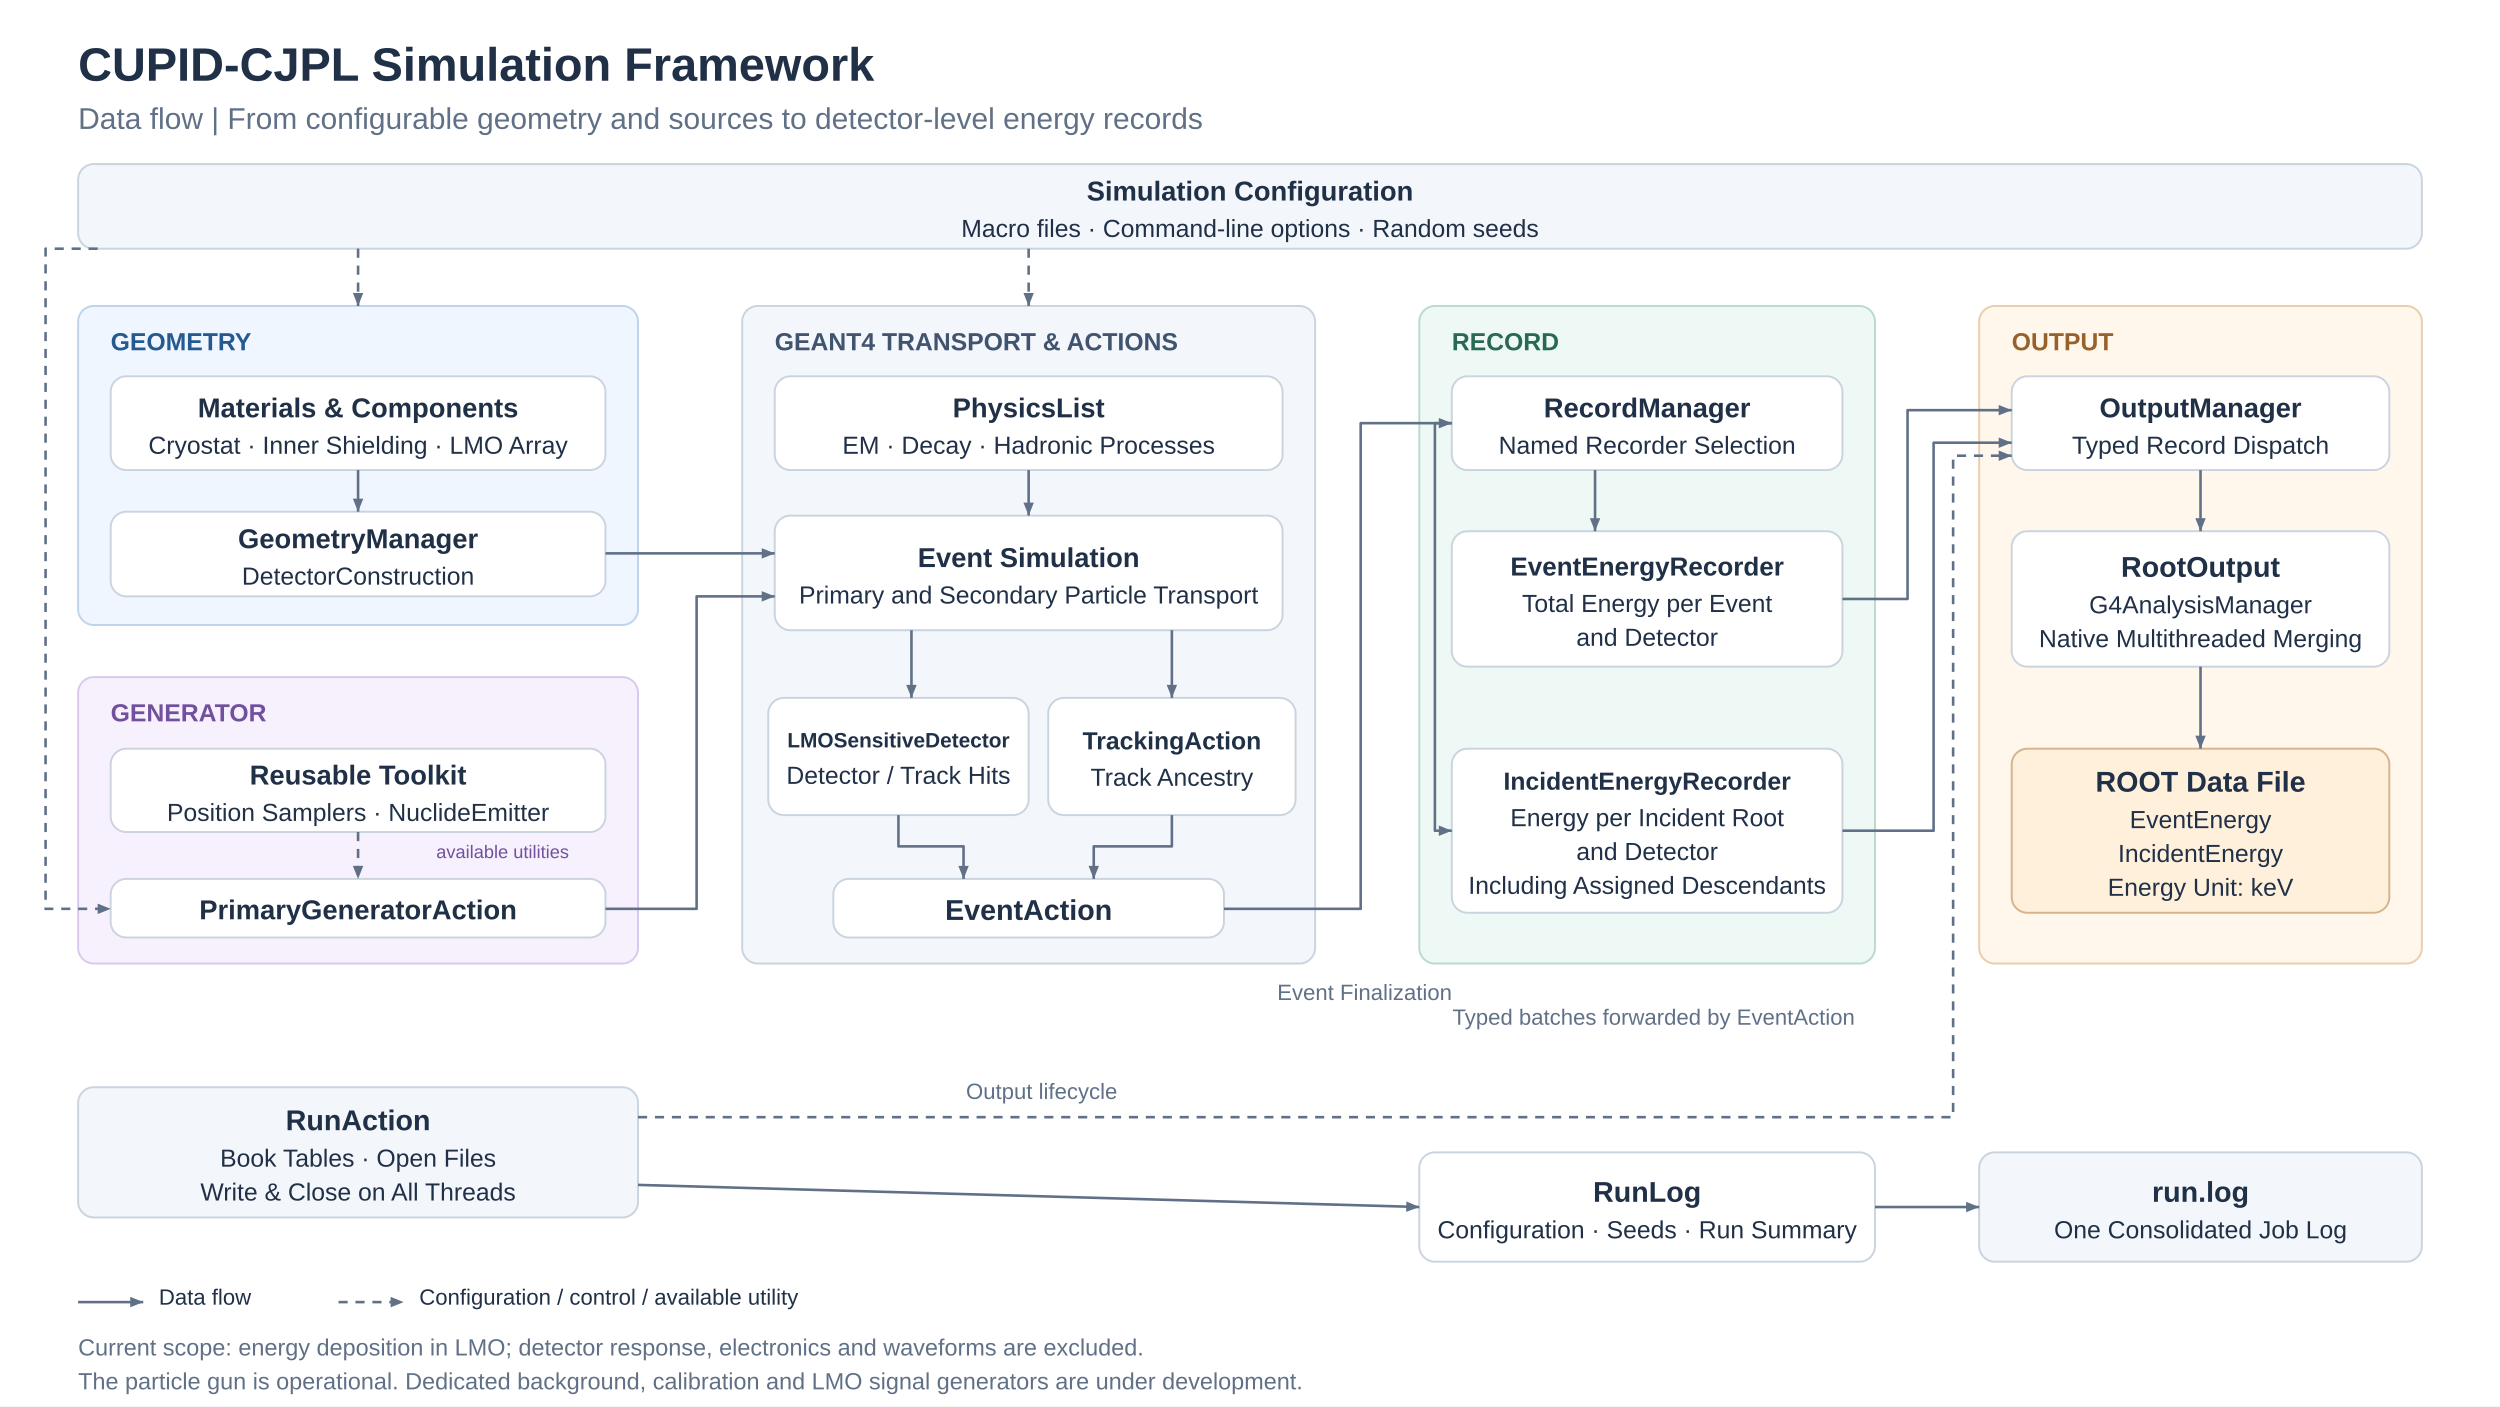
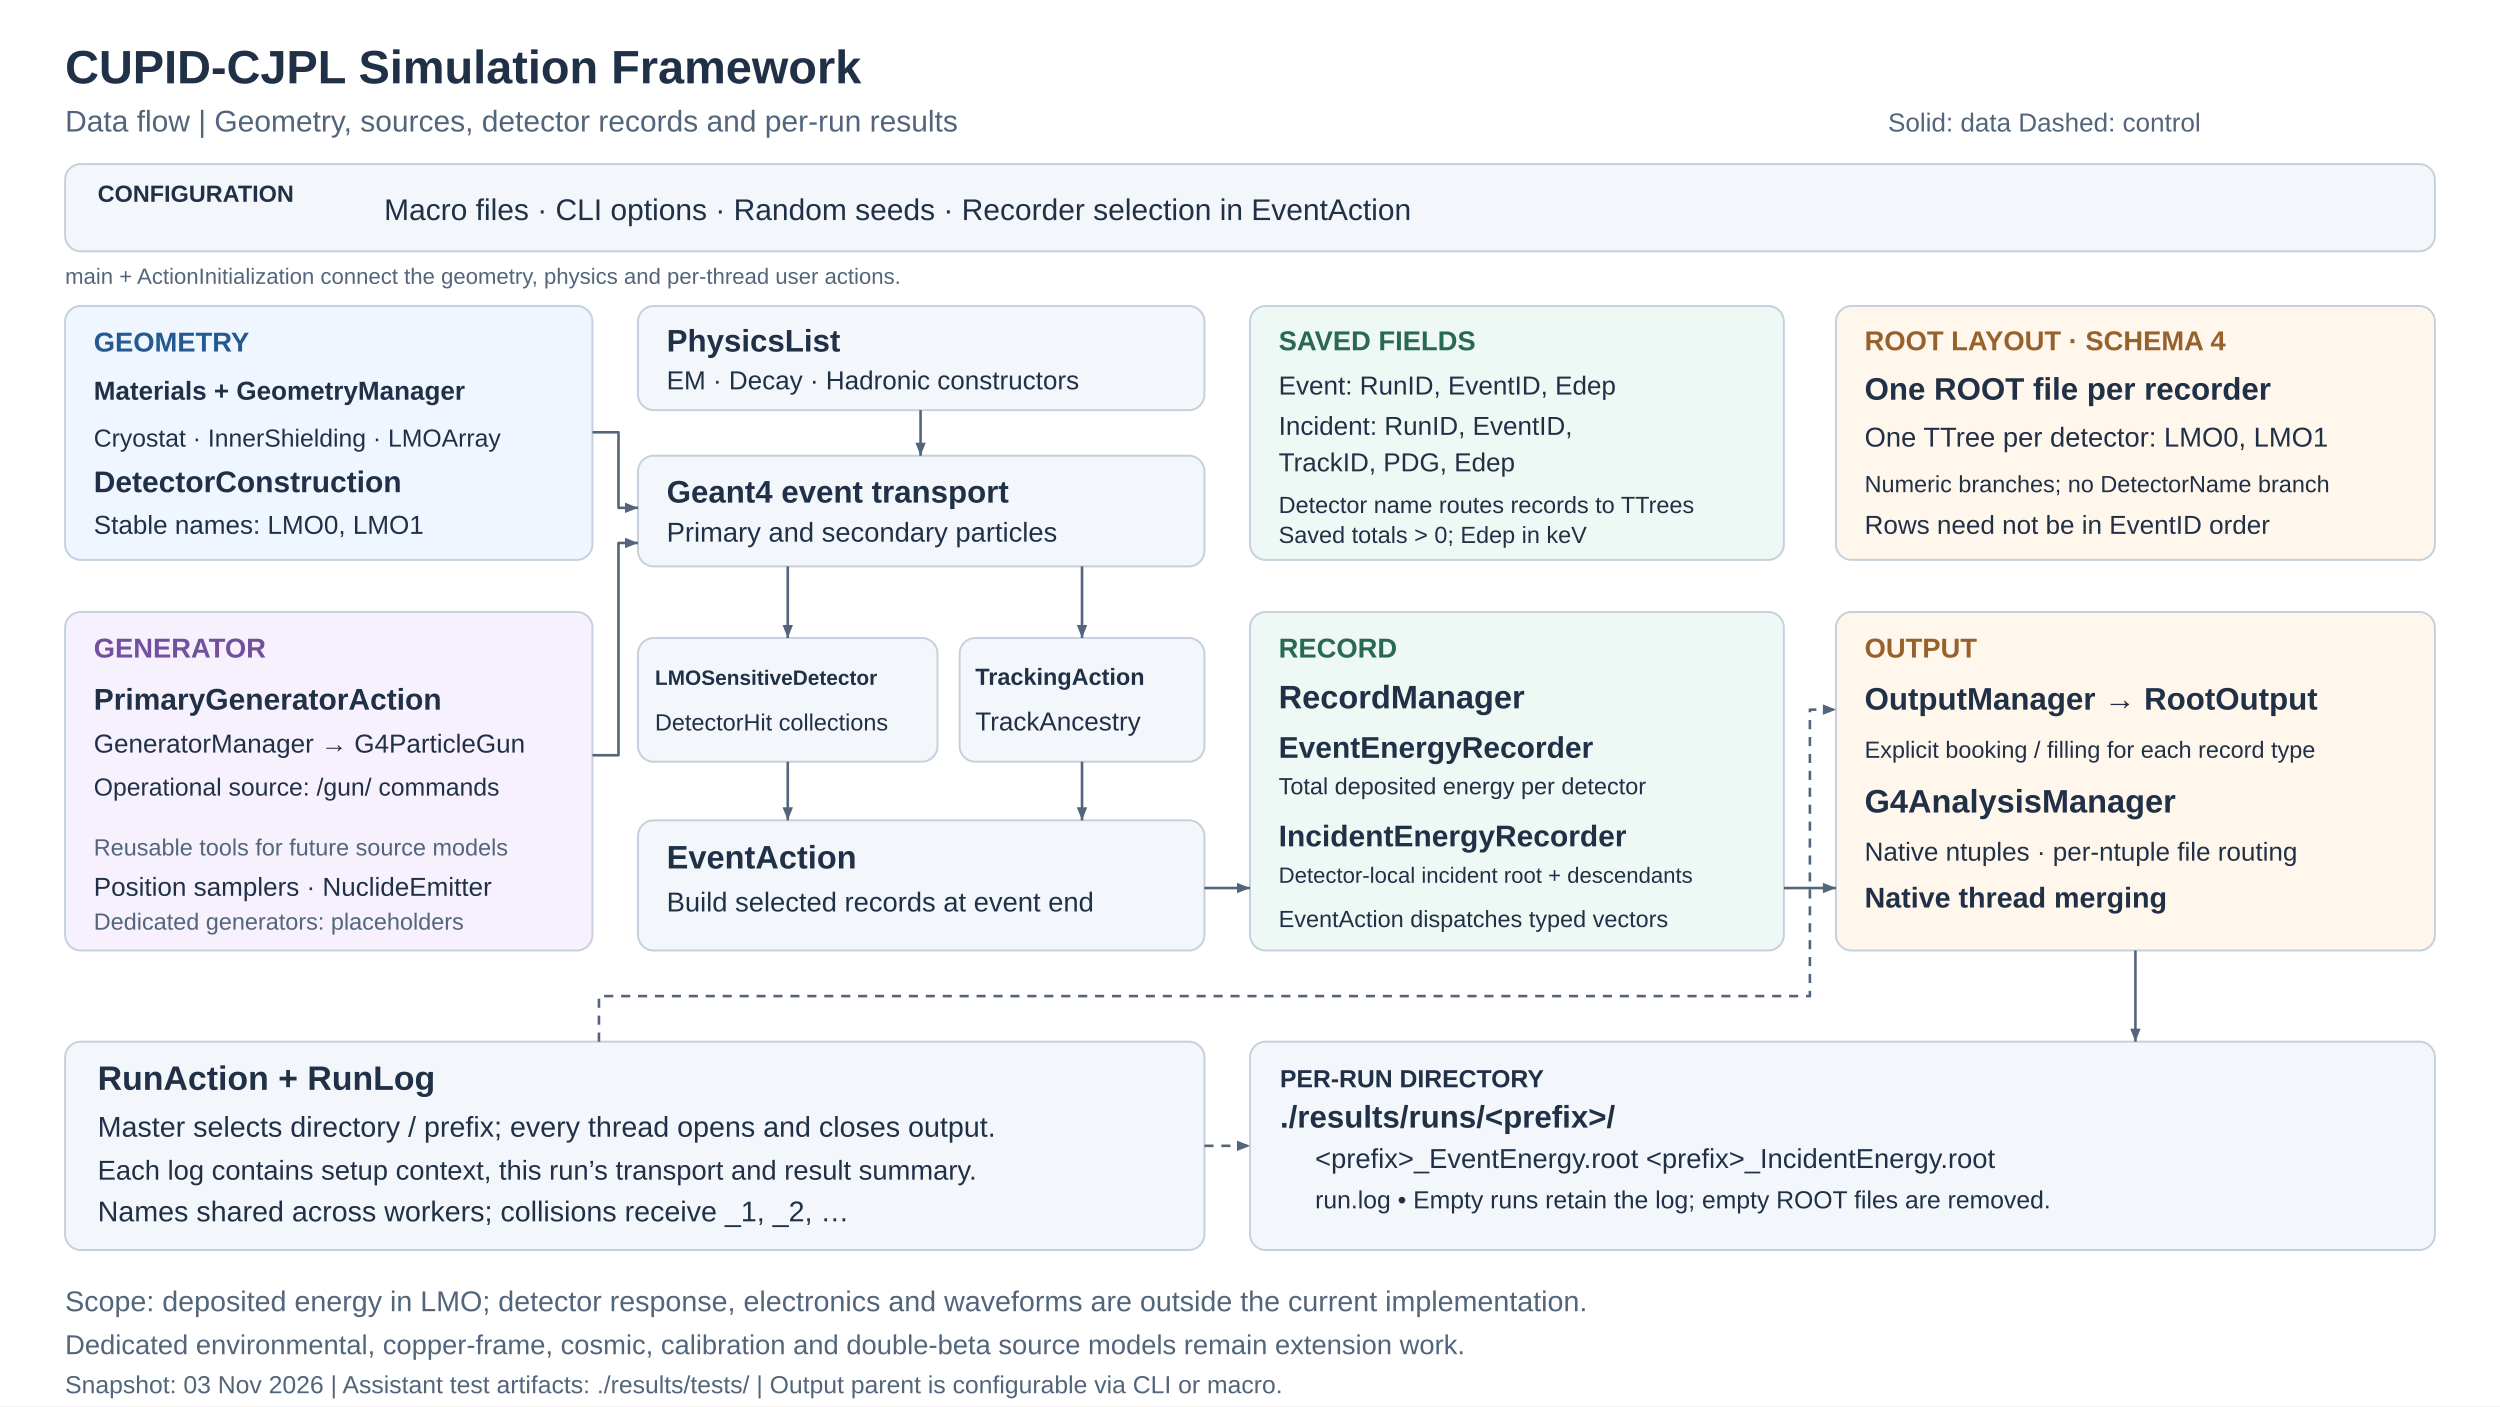
- <svg xmlns="http://www.w3.org/2000/svg" width="1920" height="1080" viewBox="0 0 1920 1080">
+ <svg xmlns="http://www.w3.org/2000/svg" width="1920" height="1080" viewBox="0 0 1920 1080" role="img" aria-labelledby="title desc">
  <rect width="1920" height="1080" fill="white" />
-   <text x="60" y="62" font-family="Arial, Helvetica, sans-serif" font-size="36" font-weight="700" text-anchor="start" fill="#203047">CUPID-CJPL Simulation Framework</text>
-   <text x="60" y="99" font-family="Arial, Helvetica, sans-serif" font-size="23" font-weight="400" text-anchor="start" fill="#607087">Data flow  |  From configurable geometry and sources to detector-level energy records</text>
-   <rect x="60" y="126" width="1800" height="65" rx="12" fill="#f3f6fa" stroke="#cad4df" stroke-width="1.5" />
-   <text x="960.0" y="154.0" font-family="Arial, Helvetica, sans-serif" font-size="21" font-weight="700" text-anchor="middle" fill="#203047">Simulation Configuration</text>
-   <text x="960.0" y="182.0" font-family="Arial, Helvetica, sans-serif" font-size="19" font-weight="400" text-anchor="middle" fill="#203047">Macro files  ·  Command-line options  ·  Random seeds</text>
-   <rect x="60" y="235" width="430" height="245" rx="12" fill="#eff6ff" stroke="#bed4ec" stroke-width="1.5" />
-   <text x="85" y="269" font-family="Arial, Helvetica, sans-serif" font-size="19" font-weight="700" text-anchor="start" fill="#245a90">GEOMETRY</text>
-   <rect x="85" y="289" width="380" height="72" rx="12" fill="#ffffff" stroke="#cad4df" stroke-width="1.5" />
-   <text x="275.0" y="320.5" font-family="Arial, Helvetica, sans-serif" font-size="21" font-weight="700" text-anchor="middle" fill="#203047">Materials &amp; Components</text>
-   <text x="275.0" y="348.5" font-family="Arial, Helvetica, sans-serif" font-size="19" font-weight="400" text-anchor="middle" fill="#203047">Cryostat · Inner Shielding · LMO Array</text>
-   <rect x="85" y="393" width="380" height="65" rx="12" fill="#ffffff" stroke="#cad4df" stroke-width="1.5" />
-   <text x="275.0" y="421.0" font-family="Arial, Helvetica, sans-serif" font-size="21" font-weight="700" text-anchor="middle" fill="#203047">GeometryManager</text>
-   <text x="275.0" y="449.0" font-family="Arial, Helvetica, sans-serif" font-size="19" font-weight="400" text-anchor="middle" fill="#203047">DetectorConstruction</text>
-   <polyline points="275,361 275,393" fill="none" stroke="#607087" stroke-width="2" stroke-linejoin="round" />
-   <polygon points="275,393 279.0,383.0 271.0,383.0" fill="#607087" />
-   <rect x="60" y="520" width="430" height="220" rx="12" fill="#f6f1fd" stroke="#d9c9ee" stroke-width="1.5" />
-   <text x="85" y="554" font-family="Arial, Helvetica, sans-serif" font-size="19" font-weight="700" text-anchor="start" fill="#72509e">GENERATOR</text>
-   <rect x="85" y="575" width="380" height="64" rx="12" fill="#ffffff" stroke="#cad4df" stroke-width="1.5" />
-   <text x="275.0" y="602.5" font-family="Arial, Helvetica, sans-serif" font-size="21" font-weight="700" text-anchor="middle" fill="#203047">Reusable Toolkit</text>
-   <text x="275.0" y="630.5" font-family="Arial, Helvetica, sans-serif" font-size="19" font-weight="400" text-anchor="middle" fill="#203047">Position Samplers · NuclideEmitter</text>
-   <rect x="85" y="675" width="380" height="45" rx="12" fill="#ffffff" stroke="#cad4df" stroke-width="1.5" />
-   <text x="275.0" y="706.0" font-family="Arial, Helvetica, sans-serif" font-size="21" font-weight="700" text-anchor="middle" fill="#203047">PrimaryGeneratorAction</text>
-   <polyline points="275,639 275,675" fill="none" stroke="#607087" stroke-width="2" stroke-linejoin="round" stroke-dasharray="7 6" />
-   <polygon points="275,675 279.0,665.0 271.0,665.0" fill="#607087" />
-   <text x="386" y="659" font-family="Arial, Helvetica, sans-serif" font-size="14" font-weight="400" text-anchor="middle" fill="#72509e">available utilities</text>
-   <rect x="570" y="235" width="440" height="505" rx="12" fill="#f3f6fa" stroke="#cad4df" stroke-width="1.5" />
-   <text x="595" y="269" font-family="Arial, Helvetica, sans-serif" font-size="19" font-weight="700" text-anchor="start" fill="#40536f">GEANT4 TRANSPORT &amp; ACTIONS</text>
-   <rect x="595" y="289" width="390" height="72" rx="12" fill="#ffffff" stroke="#cad4df" stroke-width="1.5" />
-   <text x="790.0" y="320.5" font-family="Arial, Helvetica, sans-serif" font-size="21" font-weight="700" text-anchor="middle" fill="#203047">PhysicsList</text>
-   <text x="790.0" y="348.5" font-family="Arial, Helvetica, sans-serif" font-size="19" font-weight="400" text-anchor="middle" fill="#203047">EM · Decay · Hadronic Processes</text>
-   <rect x="595" y="396" width="390" height="88" rx="12" fill="#ffffff" stroke="#cad4df" stroke-width="1.5" />
-   <text x="790.0" y="435.5" font-family="Arial, Helvetica, sans-serif" font-size="21" font-weight="700" text-anchor="middle" fill="#203047">Event Simulation</text>
-   <text x="790.0" y="463.5" font-family="Arial, Helvetica, sans-serif" font-size="19" font-weight="400" text-anchor="middle" fill="#203047">Primary and Secondary Particle Transport</text>
-   <rect x="590" y="536" width="200" height="90" rx="12" fill="#ffffff" stroke="#cad4df" stroke-width="1.5" />
-   <text x="690.0" y="574.0" font-family="Arial, Helvetica, sans-serif" font-size="16" font-weight="700" text-anchor="middle" fill="#203047">LMOSensitiveDetector</text>
-   <text x="690.0" y="602.0" font-family="Arial, Helvetica, sans-serif" font-size="19" font-weight="400" text-anchor="middle" fill="#203047">Detector / Track Hits</text>
-   <rect x="805" y="536" width="190" height="90" rx="12" fill="#ffffff" stroke="#cad4df" stroke-width="1.5" />
-   <text x="900.0" y="575.5" font-family="Arial, Helvetica, sans-serif" font-size="19" font-weight="700" text-anchor="middle" fill="#203047">TrackingAction</text>
-   <text x="900.0" y="603.5" font-family="Arial, Helvetica, sans-serif" font-size="19" font-weight="400" text-anchor="middle" fill="#203047">Track Ancestry</text>
-   <rect x="640" y="675" width="300" height="45" rx="12" fill="#ffffff" stroke="#cad4df" stroke-width="1.5" />
-   <text x="790.0" y="706.5" font-family="Arial, Helvetica, sans-serif" font-size="22" font-weight="700" text-anchor="middle" fill="#203047">EventAction</text>
-   <polyline points="790,361 790,396" fill="none" stroke="#607087" stroke-width="2" stroke-linejoin="round" />
-   <polygon points="790,396 794.0,386.0 786.0,386.0" fill="#607087" />
-   <polyline points="700,484 700,536" fill="none" stroke="#607087" stroke-width="2" stroke-linejoin="round" />
-   <polygon points="700,536 704.0,526.0 696.0,526.0" fill="#607087" />
-   <polyline points="900,484 900,536" fill="none" stroke="#607087" stroke-width="2" stroke-linejoin="round" />
-   <polygon points="900,536 904.0,526.0 896.0,526.0" fill="#607087" />
-   <polyline points="690,626 690,650 740,650 740,675" fill="none" stroke="#607087" stroke-width="2" stroke-linejoin="round" />
-   <polygon points="740,675 744.0,665.0 736.0,665.0" fill="#607087" />
-   <polyline points="900,626 900,650 840,650 840,675" fill="none" stroke="#607087" stroke-width="2" stroke-linejoin="round" />
-   <polygon points="840,675 844.0,665.0 836.0,665.0" fill="#607087" />
-   <rect x="1090" y="235" width="350" height="505" rx="12" fill="#eef8f4" stroke="#b9dbcc" stroke-width="1.5" />
-   <text x="1115" y="269" font-family="Arial, Helvetica, sans-serif" font-size="19" font-weight="700" text-anchor="start" fill="#286a51">RECORD</text>
-   <rect x="1115" y="289" width="300" height="72" rx="12" fill="#ffffff" stroke="#cad4df" stroke-width="1.5" />
-   <text x="1265.0" y="320.5" font-family="Arial, Helvetica, sans-serif" font-size="21" font-weight="700" text-anchor="middle" fill="#203047">RecordManager</text>
-   <text x="1265.0" y="348.5" font-family="Arial, Helvetica, sans-serif" font-size="19" font-weight="400" text-anchor="middle" fill="#203047">Named Recorder Selection</text>
-   <rect x="1115" y="408" width="300" height="104" rx="12" fill="#ffffff" stroke="#cad4df" stroke-width="1.5" />
-   <text x="1265.0" y="442.0" font-family="Arial, Helvetica, sans-serif" font-size="20" font-weight="700" text-anchor="middle" fill="#203047">EventEnergyRecorder</text>
-   <text x="1265.0" y="470.0" font-family="Arial, Helvetica, sans-serif" font-size="19" font-weight="400" text-anchor="middle" fill="#203047">Total Energy per Event</text>
-   <text x="1265.0" y="496.0" font-family="Arial, Helvetica, sans-serif" font-size="19" font-weight="400" text-anchor="middle" fill="#203047">and Detector</text>
-   <rect x="1115" y="575" width="300" height="126" rx="12" fill="#ffffff" stroke="#cad4df" stroke-width="1.5" />
-   <text x="1265.0" y="606.5" font-family="Arial, Helvetica, sans-serif" font-size="19" font-weight="700" text-anchor="middle" fill="#203047">IncidentEnergyRecorder</text>
-   <text x="1265.0" y="634.5" font-family="Arial, Helvetica, sans-serif" font-size="19" font-weight="400" text-anchor="middle" fill="#203047">Energy per Incident Root</text>
-   <text x="1265.0" y="660.5" font-family="Arial, Helvetica, sans-serif" font-size="19" font-weight="400" text-anchor="middle" fill="#203047">and Detector</text>
-   <text x="1265.0" y="686.5" font-family="Arial, Helvetica, sans-serif" font-size="19" font-weight="400" text-anchor="middle" fill="#203047">Including Assigned Descendants</text>
-   <polyline points="1225,361 1225,408" fill="none" stroke="#607087" stroke-width="2" stroke-linejoin="round" />
-   <polygon points="1225,408 1229.0,398.0 1221.0,398.0" fill="#607087" />
-   <polyline points="1115,325 1102,325 1102,638 1115,638" fill="none" stroke="#607087" stroke-width="2" stroke-linejoin="round" />
-   <polygon points="1115,638 1105.0,634.0 1105.0,642.0" fill="#607087" />
-   <rect x="1520" y="235" width="340" height="505" rx="12" fill="#fff6ec" stroke="#eacdac" stroke-width="1.5" />
-   <text x="1545" y="269" font-family="Arial, Helvetica, sans-serif" font-size="19" font-weight="700" text-anchor="start" fill="#97612b">OUTPUT</text>
-   <rect x="1545" y="289" width="290" height="72" rx="12" fill="#ffffff" stroke="#cad4df" stroke-width="1.5" />
-   <text x="1690.0" y="320.5" font-family="Arial, Helvetica, sans-serif" font-size="21" font-weight="700" text-anchor="middle" fill="#203047">OutputManager</text>
-   <text x="1690.0" y="348.5" font-family="Arial, Helvetica, sans-serif" font-size="19" font-weight="400" text-anchor="middle" fill="#203047">Typed Record Dispatch</text>
-   <rect x="1545" y="408" width="290" height="104" rx="12" fill="#ffffff" stroke="#cad4df" stroke-width="1.5" />
-   <text x="1690.0" y="443.0" font-family="Arial, Helvetica, sans-serif" font-size="22" font-weight="700" text-anchor="middle" fill="#203047">RootOutput</text>
-   <text x="1690.0" y="471.0" font-family="Arial, Helvetica, sans-serif" font-size="19" font-weight="400" text-anchor="middle" fill="#203047">G4AnalysisManager</text>
-   <text x="1690.0" y="497.0" font-family="Arial, Helvetica, sans-serif" font-size="19" font-weight="400" text-anchor="middle" fill="#203047">Native Multithreaded Merging</text>
-   <rect x="1545" y="575" width="290" height="126" rx="12" fill="#fff0dc" stroke="#d6b38c" stroke-width="1.5" />
-   <text x="1690.0" y="608.0" font-family="Arial, Helvetica, sans-serif" font-size="22" font-weight="700" text-anchor="middle" fill="#203047">ROOT Data File</text>
-   <text x="1690.0" y="636.0" font-family="Arial, Helvetica, sans-serif" font-size="19" font-weight="400" text-anchor="middle" fill="#203047">EventEnergy</text>
-   <text x="1690.0" y="662.0" font-family="Arial, Helvetica, sans-serif" font-size="19" font-weight="400" text-anchor="middle" fill="#203047">IncidentEnergy</text>
-   <text x="1690.0" y="688.0" font-family="Arial, Helvetica, sans-serif" font-size="19" font-weight="400" text-anchor="middle" fill="#203047">Energy Unit: keV</text>
-   <polyline points="1690,361 1690,408" fill="none" stroke="#607087" stroke-width="2" stroke-linejoin="round" />
-   <polygon points="1690,408 1694.0,398.0 1686.0,398.0" fill="#607087" />
-   <polyline points="1690,512 1690,575" fill="none" stroke="#607087" stroke-width="2" stroke-linejoin="round" />
-   <polygon points="1690,575 1694.0,565.0 1686.0,565.0" fill="#607087" />
-   <polyline points="465,425 595,425" fill="none" stroke="#607087" stroke-width="2" stroke-linejoin="round" />
-   <polygon points="595,425 585.0,421.0 585.0,429.0" fill="#607087" />
-   <polyline points="465,698 535,698 535,458 595,458" fill="none" stroke="#607087" stroke-width="2" stroke-linejoin="round" />
-   <polygon points="595,458 585.0,454.0 585.0,462.0" fill="#607087" />
-   <polyline points="940,698 1045,698 1045,325 1115,325" fill="none" stroke="#607087" stroke-width="2" stroke-linejoin="round" />
-   <polygon points="1115,325 1105.0,321.0 1105.0,329.0" fill="#607087" />
-   <text x="1048" y="768" font-family="Arial, Helvetica, sans-serif" font-size="17" font-weight="400" text-anchor="middle" fill="#607087">Event Finalization</text>
-   <polyline points="1415,460 1465,460 1465,315 1545,315" fill="none" stroke="#607087" stroke-width="2" stroke-linejoin="round" />
-   <polygon points="1545,315 1535.0,311.0 1535.0,319.0" fill="#607087" />
-   <polyline points="1415,638 1485,638 1485,340 1545,340" fill="none" stroke="#607087" stroke-width="2" stroke-linejoin="round" />
-   <polygon points="1545,340 1535.0,336.0 1535.0,344.0" fill="#607087" />
-   <text x="1270" y="787" font-family="Arial, Helvetica, sans-serif" font-size="17" font-weight="400" text-anchor="middle" fill="#607087">Typed batches forwarded by EventAction</text>
-   <polyline points="275,191 275,235" fill="none" stroke="#607087" stroke-width="2" stroke-linejoin="round" stroke-dasharray="7 6" />
-   <polygon points="275,235 279.0,225.0 271.0,225.0" fill="#607087" />
-   <polyline points="75,191 35,191 35,698 85,698" fill="none" stroke="#607087" stroke-width="2" stroke-linejoin="round" stroke-dasharray="7 6" />
-   <polygon points="85,698 75.0,694.0 75.0,702.0" fill="#607087" />
-   <polyline points="790,191 790,235" fill="none" stroke="#607087" stroke-width="2" stroke-linejoin="round" stroke-dasharray="7 6" />
-   <polygon points="790,235 794.0,225.0 786.0,225.0" fill="#607087" />
-   <rect x="60" y="835" width="430" height="100" rx="12" fill="#f3f6fa" stroke="#cad4df" stroke-width="1.5" />
-   <text x="275.0" y="868.0" font-family="Arial, Helvetica, sans-serif" font-size="22" font-weight="700" text-anchor="middle" fill="#203047">RunAction</text>
-   <text x="275.0" y="896.0" font-family="Arial, Helvetica, sans-serif" font-size="19" font-weight="400" text-anchor="middle" fill="#203047">Book Tables · Open Files</text>
-   <text x="275.0" y="922.0" font-family="Arial, Helvetica, sans-serif" font-size="19" font-weight="400" text-anchor="middle" fill="#203047">Write &amp; Close on All Threads</text>
-   <polyline points="490,858 1500,858 1500,350 1545,350" fill="none" stroke="#607087" stroke-width="2" stroke-linejoin="round" stroke-dasharray="7 6" />
-   <polygon points="1545,350 1535.0,346.0 1535.0,354.0" fill="#607087" />
-   <text x="800" y="844" font-family="Arial, Helvetica, sans-serif" font-size="17" font-weight="400" text-anchor="middle" fill="#607087">Output lifecycle</text>
-   <rect x="1090" y="885" width="350" height="84" rx="12" fill="#ffffff" stroke="#cad4df" stroke-width="1.5" />
-   <text x="1265.0" y="923.0" font-family="Arial, Helvetica, sans-serif" font-size="22" font-weight="700" text-anchor="middle" fill="#203047">RunLog</text>
-   <text x="1265.0" y="951.0" font-family="Arial, Helvetica, sans-serif" font-size="19" font-weight="400" text-anchor="middle" fill="#203047">Configuration · Seeds · Run Summary</text>
-   <rect x="1520" y="885" width="340" height="84" rx="12" fill="#f3f6fa" stroke="#cad4df" stroke-width="1.5" />
-   <text x="1690.0" y="923.0" font-family="Arial, Helvetica, sans-serif" font-size="22" font-weight="700" text-anchor="middle" fill="#203047">run.log</text>
-   <text x="1690.0" y="951.0" font-family="Arial, Helvetica, sans-serif" font-size="19" font-weight="400" text-anchor="middle" fill="#203047">One Consolidated Job Log</text>
-   <polyline points="490,910 1090,927" fill="none" stroke="#607087" stroke-width="2" stroke-linejoin="round" />
-   <polygon points="1090,927 1080.117,922.718 1079.891,930.715" fill="#607087" />
-   <polyline points="1440,927 1520,927" fill="none" stroke="#607087" stroke-width="2" stroke-linejoin="round" />
-   <polygon points="1520,927 1510.0,923.0 1510.0,931.0" fill="#607087" />
-   <polyline points="60,1000 110,1000" fill="none" stroke="#607087" stroke-width="2" stroke-linejoin="round" />
-   <polygon points="110,1000 100.0,996.0 100.0,1004.0" fill="#607087" />
-   <text x="122" y="1002" font-family="Arial, Helvetica, sans-serif" font-size="17" font-weight="400" text-anchor="start" fill="#203047">Data flow</text>
-   <polyline points="260,1000 310,1000" fill="none" stroke="#607087" stroke-width="2" stroke-linejoin="round" stroke-dasharray="7 6" />
-   <polygon points="310,1000 300.0,996.0 300.0,1004.0" fill="#607087" />
-   <text x="322" y="1002" font-family="Arial, Helvetica, sans-serif" font-size="17" font-weight="400" text-anchor="start" fill="#203047">Configuration / control / available utility</text>
-   <text x="60" y="1041" font-family="Arial, Helvetica, sans-serif" font-size="18" font-weight="400" text-anchor="start" fill="#607087">Current scope: energy deposition in LMO; detector response, electronics and waveforms are excluded.</text>
-   <text x="60" y="1067" font-family="Arial, Helvetica, sans-serif" font-size="18" font-weight="400" text-anchor="start" fill="#607087">The particle gun is operational. Dedicated background, calibration and LMO signal generators are under development.</text>
+   <text x="50" y="64" font-family="Arial, Helvetica, sans-serif" font-size="36" font-weight="700" fill="#203047">CUPID-CJPL Simulation Framework</text>
+   <text x="50" y="101" font-family="Arial, Helvetica, sans-serif" font-size="23" font-weight="400" fill="#52657b">Data flow | Geometry, sources, detector records and per-run results</text>
+   <text x="1450" y="101" font-family="Arial, Helvetica, sans-serif" font-size="20" font-weight="400" fill="#52657b">Solid: data    Dashed: control</text>
+   <rect x="50" y="126" width="1820" height="67" rx="12" fill="#f3f6fa" stroke="#c4d0dc" stroke-width="1.5" />
+   <text x="75" y="155" font-family="Arial, Helvetica, sans-serif" font-size="18" font-weight="700" fill="#203047">CONFIGURATION</text>
+   <text x="295" y="169" font-family="Arial, Helvetica, sans-serif" font-size="23" font-weight="400" fill="#203047">Macro files · CLI options · Random seeds · Recorder selection in EventAction</text>
+   <rect x="50" y="235" width="405" height="195" rx="12" fill="#eff6ff" stroke="#c4d0dc" stroke-width="1.5" />
+   <text x="72" y="270" font-family="Arial, Helvetica, sans-serif" font-size="21" font-weight="700" fill="#245a90">GEOMETRY</text>
+   <text x="72" y="307" font-family="Arial, Helvetica, sans-serif" font-size="20" font-weight="700" fill="#203047">Materials + GeometryManager</text>
+   <text x="72" y="343" font-family="Arial, Helvetica, sans-serif" font-size="19" font-weight="400" fill="#203047">Cryostat · InnerShielding · LMOArray</text>
+   <text x="72" y="378" font-family="Arial, Helvetica, sans-serif" font-size="23" font-weight="700" fill="#203047">DetectorConstruction</text>
+   <text x="72" y="410" font-family="Arial, Helvetica, sans-serif" font-size="20" font-weight="400" fill="#203047">Stable names: LMO0, LMO1</text>
+   <rect x="50" y="470" width="405" height="260" rx="12" fill="#f6f1fd" stroke="#c4d0dc" stroke-width="1.5" />
+   <text x="72" y="505" font-family="Arial, Helvetica, sans-serif" font-size="21" font-weight="700" fill="#72509e">GENERATOR</text>
+   <text x="72" y="545" font-family="Arial, Helvetica, sans-serif" font-size="23" font-weight="700" fill="#203047">PrimaryGeneratorAction</text>
+   <text x="72" y="578" font-family="Arial, Helvetica, sans-serif" font-size="20" font-weight="400" fill="#203047">GeneratorManager → G4ParticleGun</text>
+   <text x="72" y="611" font-family="Arial, Helvetica, sans-serif" font-size="19" font-weight="400" fill="#203047">Operational source: /gun/ commands</text>
+   <text x="72" y="657" font-family="Arial, Helvetica, sans-serif" font-size="18" font-weight="400" fill="#52657b">Reusable tools for future source models</text>
+   <text x="72" y="688" font-family="Arial, Helvetica, sans-serif" font-size="20" font-weight="400" fill="#203047">Position samplers · NuclideEmitter</text>
+   <text x="72" y="714" font-family="Arial, Helvetica, sans-serif" font-size="18" font-weight="400" fill="#52657b">Dedicated generators: placeholders</text>
+   <rect x="490" y="235" width="435" height="80" rx="12" fill="#f3f6fa" stroke="#c4d0dc" stroke-width="1.5" />
+   <text x="512" y="270" font-family="Arial, Helvetica, sans-serif" font-size="24" font-weight="700" fill="#203047">PhysicsList</text>
+   <text x="512" y="299" font-family="Arial, Helvetica, sans-serif" font-size="20" font-weight="400" fill="#203047">EM · Decay · Hadronic constructors</text>
+   <rect x="490" y="350" width="435" height="85" rx="12" fill="#f3f6fa" stroke="#c4d0dc" stroke-width="1.5" />
+   <text x="512" y="386" font-family="Arial, Helvetica, sans-serif" font-size="24" font-weight="700" fill="#203047">Geant4 event transport</text>
+   <text x="512" y="416" font-family="Arial, Helvetica, sans-serif" font-size="21" font-weight="400" fill="#203047">Primary and secondary particles</text>
+   <rect x="490" y="490" width="230" height="95" rx="12" fill="#f3f6fa" stroke="#c4d0dc" stroke-width="1.5" />
+   <text x="503" y="526" font-family="Arial, Helvetica, sans-serif" font-size="16" font-weight="700" fill="#203047">LMOSensitiveDetector</text>
+   <text x="503" y="561" font-family="Arial, Helvetica, sans-serif" font-size="18" font-weight="400" fill="#203047">DetectorHit collections</text>
+   <rect x="737" y="490" width="188" height="95" rx="12" fill="#f3f6fa" stroke="#c4d0dc" stroke-width="1.5" />
+   <text x="749" y="526" font-family="Arial, Helvetica, sans-serif" font-size="18" font-weight="700" fill="#203047">TrackingAction</text>
+   <text x="749" y="561" font-family="Arial, Helvetica, sans-serif" font-size="20" font-weight="400" fill="#203047">TrackAncestry</text>
+   <rect x="490" y="630" width="435" height="100" rx="12" fill="#f3f6fa" stroke="#c4d0dc" stroke-width="1.5" />
+   <text x="512" y="667" font-family="Arial, Helvetica, sans-serif" font-size="25" font-weight="700" fill="#203047">EventAction</text>
+   <text x="512" y="700" font-family="Arial, Helvetica, sans-serif" font-size="21" font-weight="400" fill="#203047">Build selected records at event end</text>
+   <rect x="960" y="235" width="410" height="195" rx="12" fill="#eef8f4" stroke="#c4d0dc" stroke-width="1.5" />
+   <text x="982" y="269" font-family="Arial, Helvetica, sans-serif" font-size="21" font-weight="700" fill="#286a51">SAVED FIELDS</text>
+   <text x="982" y="303" font-family="Arial, Helvetica, sans-serif" font-size="20" font-weight="400" fill="#203047">Event: RunID, EventID, Edep</text>
+   <text x="982" y="334" font-family="Arial, Helvetica, sans-serif" font-size="20" font-weight="400" fill="#203047">Incident: RunID, EventID,</text>
+   <text x="982" y="362" font-family="Arial, Helvetica, sans-serif" font-size="20" font-weight="400" fill="#203047">TrackID, PDG, Edep</text>
+   <text x="982" y="394" font-family="Arial, Helvetica, sans-serif" font-size="18" font-weight="400" fill="#203047">Detector name routes records to TTrees</text>
+   <text x="982" y="417" font-family="Arial, Helvetica, sans-serif" font-size="18" font-weight="400" fill="#203047">Saved totals &gt; 0; Edep in keV</text>
+   <rect x="960" y="470" width="410" height="260" rx="12" fill="#eef8f4" stroke="#c4d0dc" stroke-width="1.5" />
+   <text x="982" y="505" font-family="Arial, Helvetica, sans-serif" font-size="21" font-weight="700" fill="#286a51">RECORD</text>
+   <text x="982" y="544" font-family="Arial, Helvetica, sans-serif" font-size="25" font-weight="700" fill="#203047">RecordManager</text>
+   <text x="982" y="582" font-family="Arial, Helvetica, sans-serif" font-size="23" font-weight="700" fill="#203047">EventEnergyRecorder</text>
+   <text x="982" y="610" font-family="Arial, Helvetica, sans-serif" font-size="18" font-weight="400" fill="#203047">Total deposited energy per detector</text>
+   <text x="982" y="650" font-family="Arial, Helvetica, sans-serif" font-size="23" font-weight="700" fill="#203047">IncidentEnergyRecorder</text>
+   <text x="982" y="678" font-family="Arial, Helvetica, sans-serif" font-size="17" font-weight="400" fill="#203047">Detector-local incident root + descendants</text>
+   <text x="982" y="712" font-family="Arial, Helvetica, sans-serif" font-size="18" font-weight="400" fill="#203047">EventAction dispatches typed vectors</text>
+   <rect x="1410" y="235" width="460" height="195" rx="12" fill="#fff6ec" stroke="#c4d0dc" stroke-width="1.5" />
+   <text x="1432" y="269" font-family="Arial, Helvetica, sans-serif" font-size="21" font-weight="700" fill="#97612b">ROOT LAYOUT · SCHEMA 4</text>
+   <text x="1432" y="307" font-family="Arial, Helvetica, sans-serif" font-size="24" font-weight="700" fill="#203047">One ROOT file per recorder</text>
+   <text x="1432" y="343" font-family="Arial, Helvetica, sans-serif" font-size="21" font-weight="400" fill="#203047">One TTree per detector: LMO0, LMO1</text>
+   <text x="1432" y="378" font-family="Arial, Helvetica, sans-serif" font-size="18" font-weight="400" fill="#203047">Numeric branches; no DetectorName branch</text>
+   <text x="1432" y="410" font-family="Arial, Helvetica, sans-serif" font-size="20" font-weight="400" fill="#203047">Rows need not be in EventID order</text>
+   <rect x="1410" y="470" width="460" height="260" rx="12" fill="#fff6ec" stroke="#c4d0dc" stroke-width="1.5" />
+   <text x="1432" y="505" font-family="Arial, Helvetica, sans-serif" font-size="21" font-weight="700" fill="#97612b">OUTPUT</text>
+   <text x="1432" y="545" font-family="Arial, Helvetica, sans-serif" font-size="24" font-weight="700" fill="#203047">OutputManager → RootOutput</text>
+   <text x="1432" y="582" font-family="Arial, Helvetica, sans-serif" font-size="18" font-weight="400" fill="#203047">Explicit booking / filling for each record type</text>
+   <text x="1432" y="624" font-family="Arial, Helvetica, sans-serif" font-size="25" font-weight="700" fill="#203047">G4AnalysisManager</text>
+   <text x="1432" y="661" font-family="Arial, Helvetica, sans-serif" font-size="20" font-weight="400" fill="#203047">Native ntuples · per-ntuple file routing</text>
+   <text x="1432" y="697" font-family="Arial, Helvetica, sans-serif" font-size="22" font-weight="700" fill="#203047">Native thread merging</text>
+   <polyline points="455,332 475,332 475,390 490,390" fill="none" stroke="#52657b" stroke-width="2" stroke-linejoin="round" />
+   <polygon points="490,390 480.0,386.0 480.0,394.0" fill="#52657b" />
+   <polyline points="455,580 475,580 475,417 490,417" fill="none" stroke="#52657b" stroke-width="2" stroke-linejoin="round" />
+   <polygon points="490,417 480.0,413.0 480.0,421.0" fill="#52657b" />
+   <polyline points="707,315 707,350" fill="none" stroke="#52657b" stroke-width="2" stroke-linejoin="round" />
+   <polygon points="707,350 711.0,340.0 703.0,340.0" fill="#52657b" />
+   <polyline points="605,435 605,490" fill="none" stroke="#52657b" stroke-width="2" stroke-linejoin="round" />
+   <polygon points="605,490 609.0,480.0 601.0,480.0" fill="#52657b" />
+   <polyline points="831,435 831,490" fill="none" stroke="#52657b" stroke-width="2" stroke-linejoin="round" />
+   <polygon points="831,490 835.0,480.0 827.0,480.0" fill="#52657b" />
+   <polyline points="605,585 605,630" fill="none" stroke="#52657b" stroke-width="2" stroke-linejoin="round" />
+   <polygon points="605,630 609.0,620.0 601.0,620.0" fill="#52657b" />
+   <polyline points="831,585 831,630" fill="none" stroke="#52657b" stroke-width="2" stroke-linejoin="round" />
+   <polygon points="831,630 835.0,620.0 827.0,620.0" fill="#52657b" />
+   <polyline points="925,682 960,682" fill="none" stroke="#52657b" stroke-width="2" stroke-linejoin="round" />
+   <polygon points="960,682 950.0,678.0 950.0,686.0" fill="#52657b" />
+   <polyline points="1370,682 1410,682" fill="none" stroke="#52657b" stroke-width="2" stroke-linejoin="round" />
+   <polygon points="1410,682 1400.0,678.0 1400.0,686.0" fill="#52657b" />
+   <rect x="50" y="800" width="875" height="160" rx="12" fill="#f3f6fa" stroke="#c4d0dc" stroke-width="1.5" />
+   <text x="75" y="837" font-family="Arial, Helvetica, sans-serif" font-size="26" font-weight="700" fill="#203047">RunAction + RunLog</text>
+   <text x="75" y="873" font-family="Arial, Helvetica, sans-serif" font-size="22" font-weight="400" fill="#203047">Master selects directory / prefix; every thread opens and closes output.</text>
+   <text x="75" y="906" font-family="Arial, Helvetica, sans-serif" font-size="21" font-weight="400" fill="#203047">Each log contains setup context, this run’s transport and result summary.</text>
+   <text x="75" y="938" font-family="Arial, Helvetica, sans-serif" font-size="22" font-weight="400" fill="#203047">Names shared across workers; collisions receive _1, _2, …</text>
+   <rect x="960" y="800" width="910" height="160" rx="12" fill="#f3f6fa" stroke="#c4d0dc" stroke-width="1.5" />
+   <text x="983" y="835" font-family="Arial, Helvetica, sans-serif" font-size="19" font-weight="700" fill="#203047">PER-RUN DIRECTORY</text>
+   <text x="983" y="866" font-family="Arial, Helvetica, sans-serif" font-size="24" font-weight="700" fill="#203047">./results/runs/&lt;prefix&gt;/</text>
+   <text x="1010" y="897" font-family="Arial, Helvetica, sans-serif" font-size="21" font-weight="400" fill="#203047">&lt;prefix&gt;_EventEnergy.root    &lt;prefix&gt;_IncidentEnergy.root</text>
+   <text x="1010" y="928" font-family="Arial, Helvetica, sans-serif" font-size="19" font-weight="400" fill="#203047">run.log    •    Empty runs retain the log; empty ROOT files are removed.</text>
+   <polyline points="1640,730 1640,800" fill="none" stroke="#52657b" stroke-width="2" stroke-linejoin="round" />
+   <polygon points="1640,800 1644.0,790.0 1636.0,790.0" fill="#52657b" />
+   <polyline points="925,880 960,880" fill="none" stroke="#52657b" stroke-width="2" stroke-linejoin="round" stroke-dasharray="7 6" />
+   <polygon points="960,880 950.0,876.0 950.0,884.0" fill="#52657b" />
+   <polyline points="460,800 460,765 1390,765 1390,545 1410,545" fill="none" stroke="#52657b" stroke-width="2" stroke-linejoin="round" stroke-dasharray="7 6" />
+   <polygon points="1410,545 1400.0,541.0 1400.0,549.0" fill="#52657b" />
+   <text x="50" y="1007" font-family="Arial, Helvetica, sans-serif" font-size="22" font-weight="400" fill="#52657b">Scope: deposited energy in LMO; detector response, electronics and waveforms are outside the current implementation.</text>
+   <text x="50" y="1040" font-family="Arial, Helvetica, sans-serif" font-size="21" font-weight="400" fill="#52657b">Dedicated environmental, copper-frame, cosmic, calibration and double-beta source models remain extension work.</text>
+   <text x="50" y="1070" font-family="Arial, Helvetica, sans-serif" font-size="19" font-weight="400" fill="#52657b">Snapshot: 03 Nov 2026  |  Assistant test artifacts: ./results/tests/  |  Output parent is configurable via CLI or macro.</text>
+   <text x="50" y="218" font-family="Arial, Helvetica, sans-serif" font-size="17" fill="#52657b">main + ActionInitialization connect the geometry, physics and per-thread user actions.</text>
</svg>
